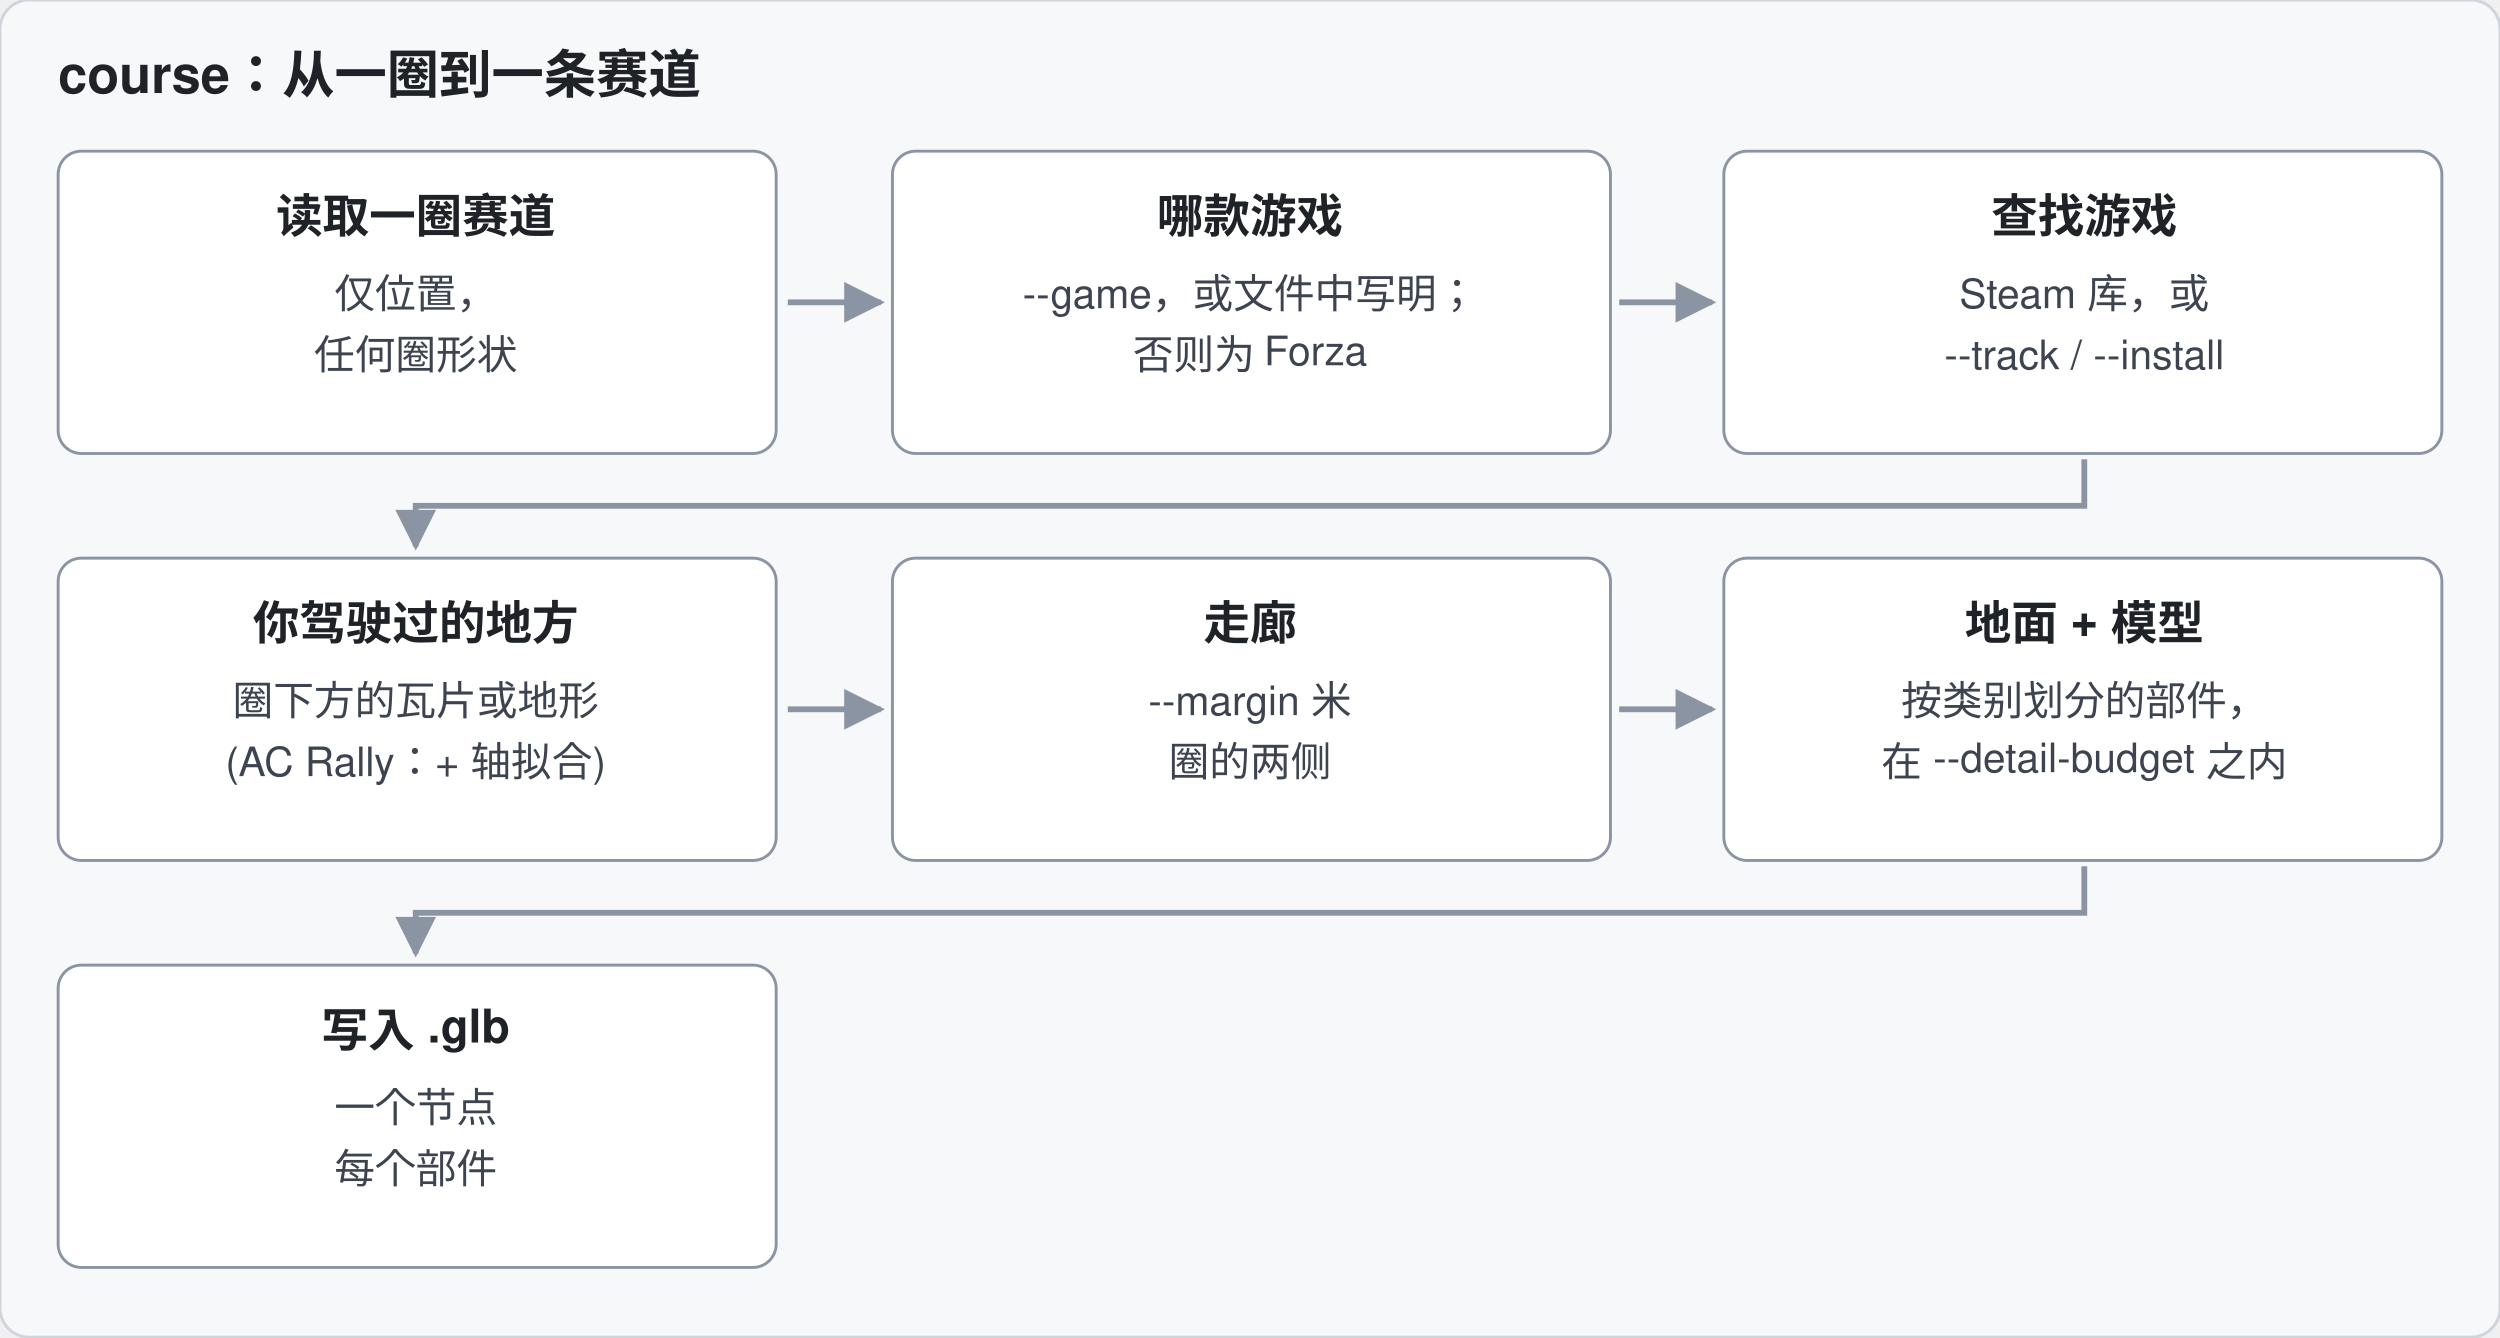
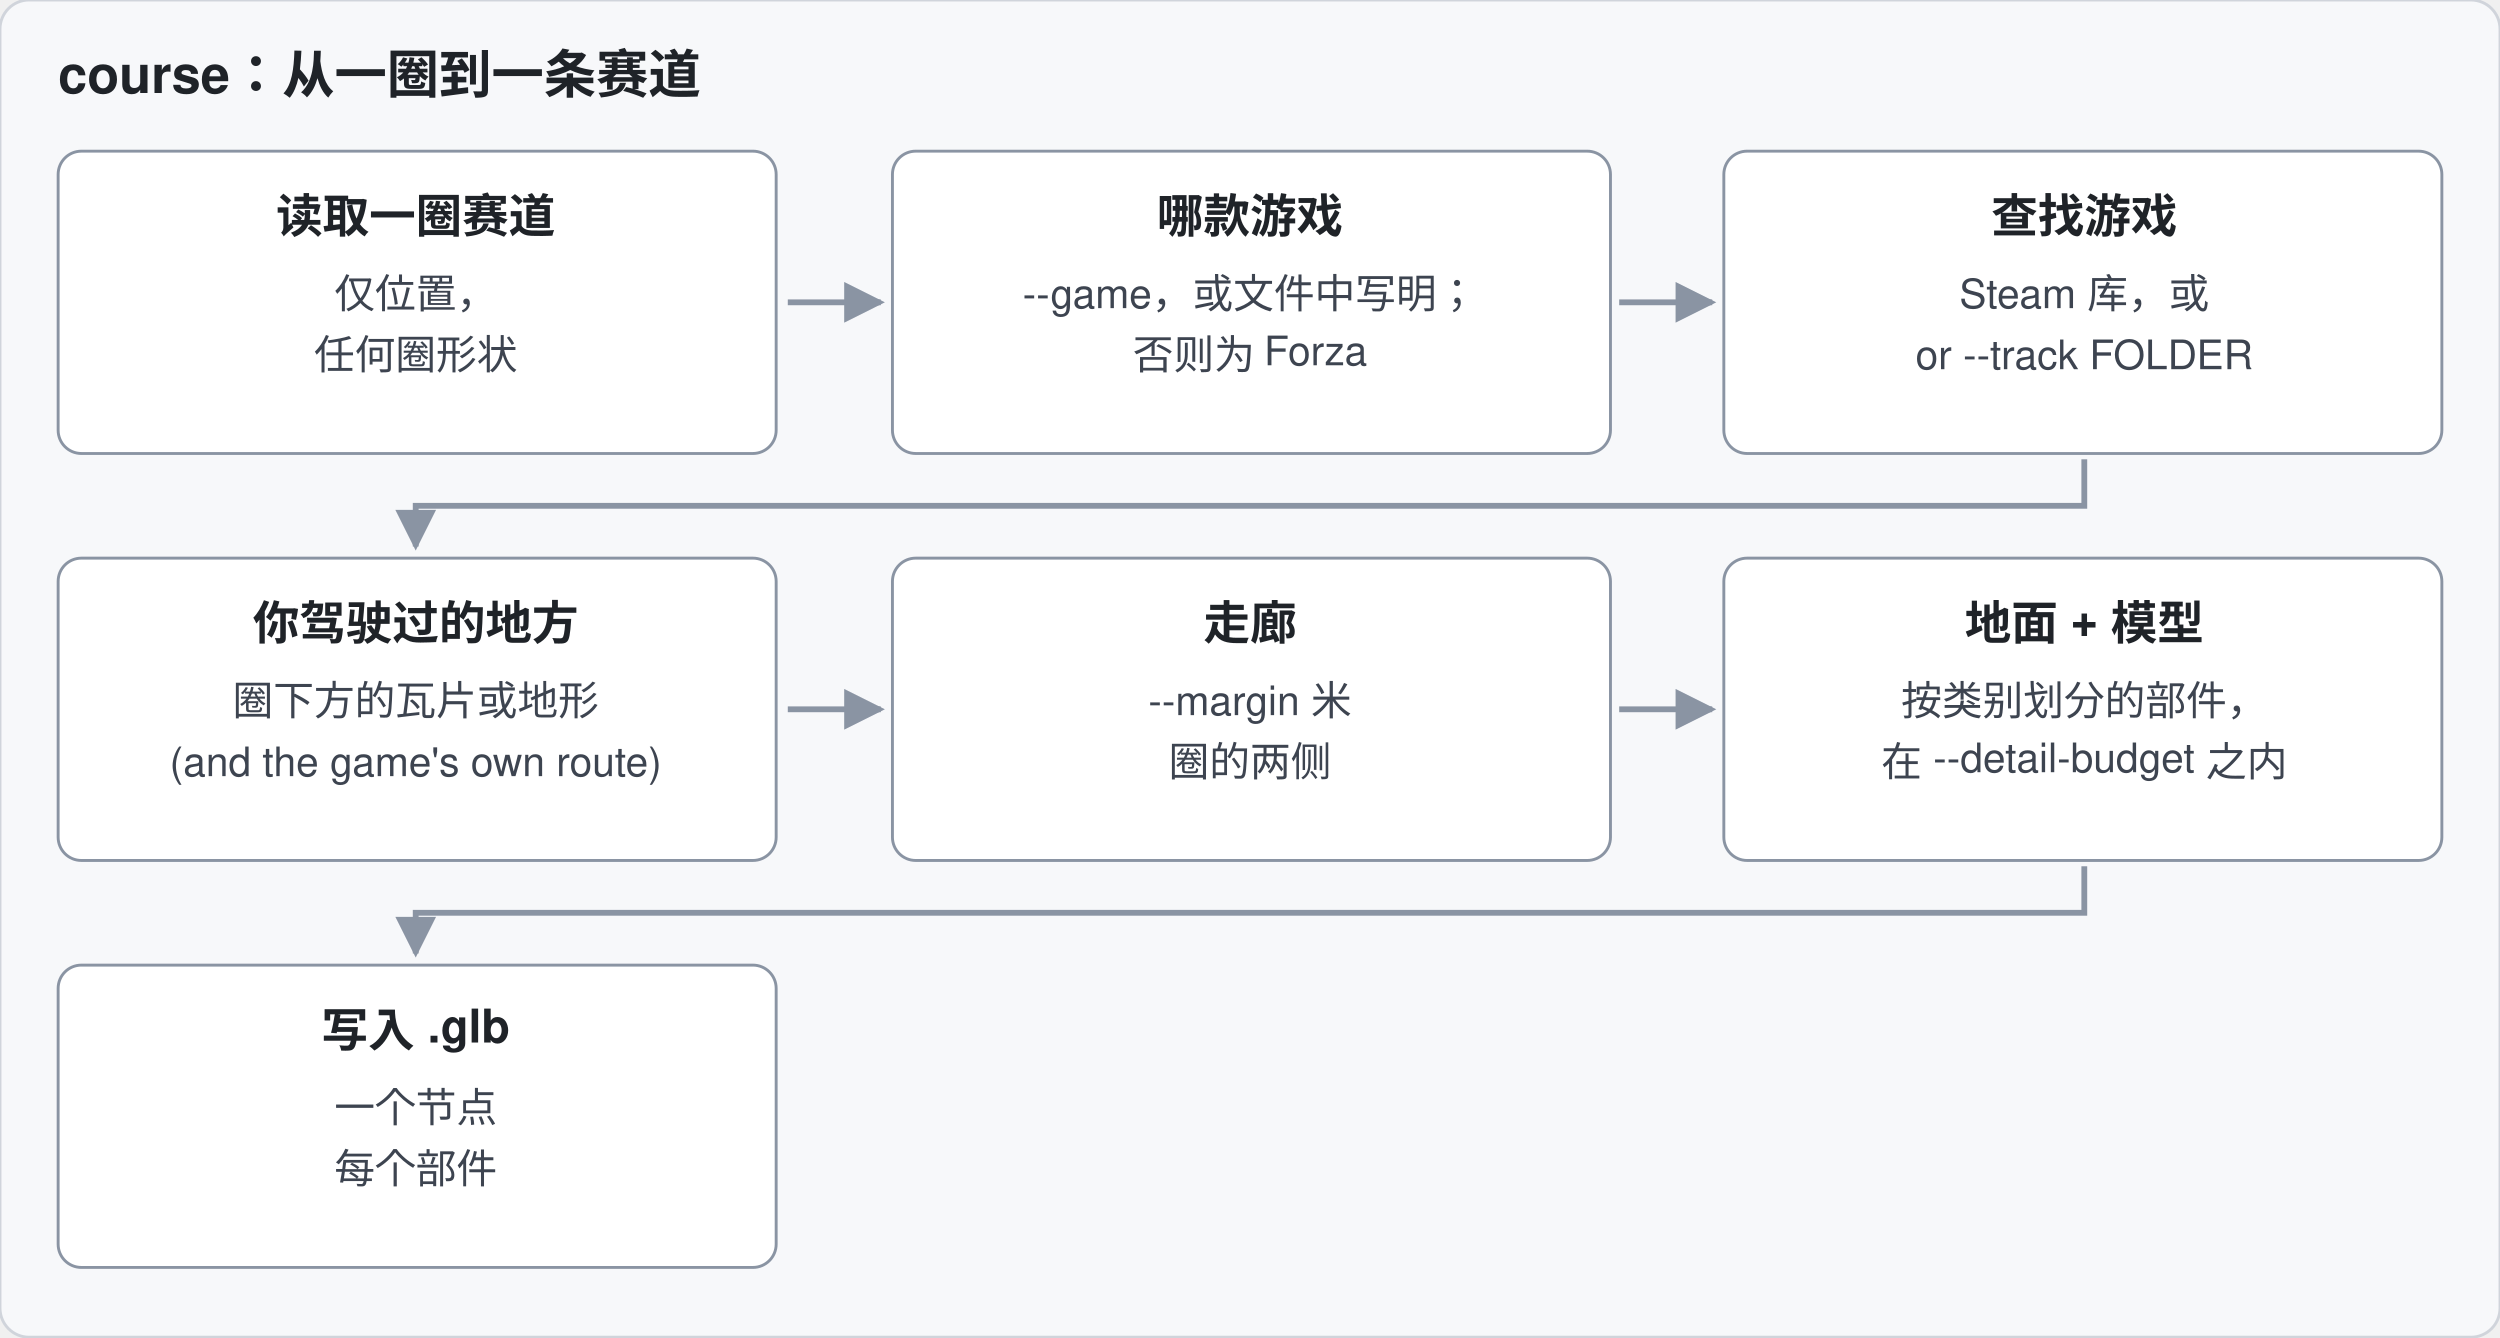
<svg xmlns="http://www.w3.org/2000/svg" width="860" height="460" viewBox="0 0 860 460" role="img" aria-label="course: from a lap to a course">
  <rect width="860" height="460" rx="10" fill="#f7f8fa" stroke="#d0d4db" />
  <defs>
    <marker id="a" viewBox="0 0 10 10" refX="9" refY="5" markerWidth="7" markerHeight="7" orient="auto-start-reverse">
      <path d="M0,0 L10,5 L0,10 z" fill="#8a94a3" />
    </marker>
  </defs>
  <text x="20" y="32" font-family="Segoe UI,Helvetica,Arial,sans-serif" font-size="18" font-weight="600" fill="#1f2328" text-anchor="start">course：从一圈到一条赛道</text>
  <rect x="20" y="52" width="247" height="104" rx="8" fill="#ffffff" stroke="#8a94a3" />
  <text x="143" y="80" font-family="Segoe UI,Helvetica,Arial,sans-serif" font-size="16" font-weight="600" fill="#1f2328" text-anchor="middle">读取一圈赛道</text>
  <text x="143" y="106" font-family="Segoe UI,Helvetica,Arial,sans-serif" font-size="14" font-weight="400" fill="#3d4450" text-anchor="middle">仅位置，</text>
  <text x="143" y="127" font-family="Segoe UI,Helvetica,Arial,sans-serif" font-size="14" font-weight="400" fill="#3d4450" text-anchor="middle">任何圈形状</text>
  <rect x="307" y="52" width="247" height="104" rx="8" fill="#ffffff" stroke="#8a94a3" />
  <text x="430" y="80" font-family="Segoe UI,Helvetica,Arial,sans-serif" font-size="16" font-weight="600" fill="#1f2328" text-anchor="middle">哪款游戏</text>
  <text x="430" y="106" font-family="Segoe UI,Helvetica,Arial,sans-serif" font-size="14" font-weight="400" fill="#3d4450" text-anchor="middle">--game，或文件中写明；</text>
  <text x="430" y="127" font-family="Segoe UI,Helvetica,Arial,sans-serif" font-size="14" font-weight="400" fill="#3d4450" text-anchor="middle">否则为 Forza</text>
  <rect x="593" y="52" width="247" height="104" rx="8" fill="#ffffff" stroke="#8a94a3" />
  <text x="717" y="80" font-family="Segoe UI,Helvetica,Arial,sans-serif" font-size="16" font-weight="600" fill="#1f2328" text-anchor="middle">查找游戏</text>
  <text x="717" y="106" font-family="Segoe UI,Helvetica,Arial,sans-serif" font-size="14" font-weight="400" fill="#3d4450" text-anchor="middle">Steam 库，或</text>
-   <text x="717" y="127" font-family="Segoe UI,Helvetica,Arial,sans-serif" font-size="14" font-weight="400" fill="#3d4450" text-anchor="middle">--track / --install</text>
+   <text x="717" y="127" font-family="Segoe UI,Helvetica,Arial,sans-serif" font-size="14" font-weight="400" fill="#3d4450" text-anchor="middle">or --track FOLDER</text>
  <rect x="20" y="192" width="247" height="104" rx="8" fill="#ffffff" stroke="#8a94a3" />
  <text x="143" y="220" font-family="Segoe UI,Helvetica,Arial,sans-serif" font-size="16" font-weight="600" fill="#1f2328" text-anchor="middle">你驾驶过的地方</text>
  <text x="143" y="246" font-family="Segoe UI,Helvetica,Arial,sans-serif" font-size="14" font-weight="400" fill="#3d4450" text-anchor="middle">圈下方的瓦片或地形</text>
-   <text x="143" y="267" font-family="Segoe UI,Helvetica,Arial,sans-serif" font-size="14" font-weight="400" fill="#3d4450" text-anchor="middle">(AC Rally：+ 轴拟合)</text>
+   <text x="143" y="267" font-family="Segoe UI,Helvetica,Arial,sans-serif" font-size="14" font-weight="400" fill="#3d4450" text-anchor="middle">(and the game's own route)</text>
  <rect x="307" y="192" width="247" height="104" rx="8" fill="#ffffff" stroke="#8a94a3" />
  <text x="430" y="220" font-family="Segoe UI,Helvetica,Arial,sans-serif" font-size="16" font-weight="600" fill="#1f2328" text-anchor="middle">走廊</text>
  <text x="430" y="246" font-family="Segoe UI,Helvetica,Arial,sans-serif" font-size="14" font-weight="400" fill="#3d4450" text-anchor="middle">--margin 米</text>
  <text x="430" y="267" font-family="Segoe UI,Helvetica,Arial,sans-serif" font-size="14" font-weight="400" fill="#3d4450" text-anchor="middle">圈的两侧</text>
  <rect x="593" y="192" width="247" height="104" rx="8" fill="#ffffff" stroke="#8a94a3" />
  <text x="717" y="220" font-family="Segoe UI,Helvetica,Arial,sans-serif" font-size="16" font-weight="600" fill="#1f2328" text-anchor="middle">地面 + 模型</text>
  <text x="717" y="246" font-family="Segoe UI,Helvetica,Arial,sans-serif" font-size="14" font-weight="400" fill="#3d4450" text-anchor="middle">按类别划分的部件，</text>
  <text x="717" y="267" font-family="Segoe UI,Helvetica,Arial,sans-serif" font-size="14" font-weight="400" fill="#3d4450" text-anchor="middle">在 --detail-budget 之内</text>
  <rect x="20" y="332" width="247" height="104" rx="8" fill="#ffffff" stroke="#8a94a3" />
  <text x="143" y="360" font-family="Segoe UI,Helvetica,Arial,sans-serif" font-size="16" font-weight="600" fill="#1f2328" text-anchor="middle">写入 .glb</text>
  <text x="143" y="386" font-family="Segoe UI,Helvetica,Arial,sans-serif" font-size="14" font-weight="400" fill="#3d4450" text-anchor="middle">一个节点</text>
  <text x="143" y="407" font-family="Segoe UI,Helvetica,Arial,sans-serif" font-size="14" font-weight="400" fill="#3d4450" text-anchor="middle">每个部件</text>
  <line x1="271" y1="104.0" x2="303" y2="104.0" stroke="#8a94a3" stroke-width="2" marker-end="url(#a)" />
  <line x1="557" y1="104.0" x2="589" y2="104.0" stroke="#8a94a3" stroke-width="2" marker-end="url(#a)" />
  <path d="M717,158 V174 H143 V188" fill="none" stroke="#8a94a3" stroke-width="2" marker-end="url(#a)" />
  <line x1="271" y1="244.0" x2="303" y2="244.0" stroke="#8a94a3" stroke-width="2" marker-end="url(#a)" />
  <line x1="557" y1="244.0" x2="589" y2="244.0" stroke="#8a94a3" stroke-width="2" marker-end="url(#a)" />
  <path d="M717,298 V314 H143 V328" fill="none" stroke="#8a94a3" stroke-width="2" marker-end="url(#a)" />
</svg>
